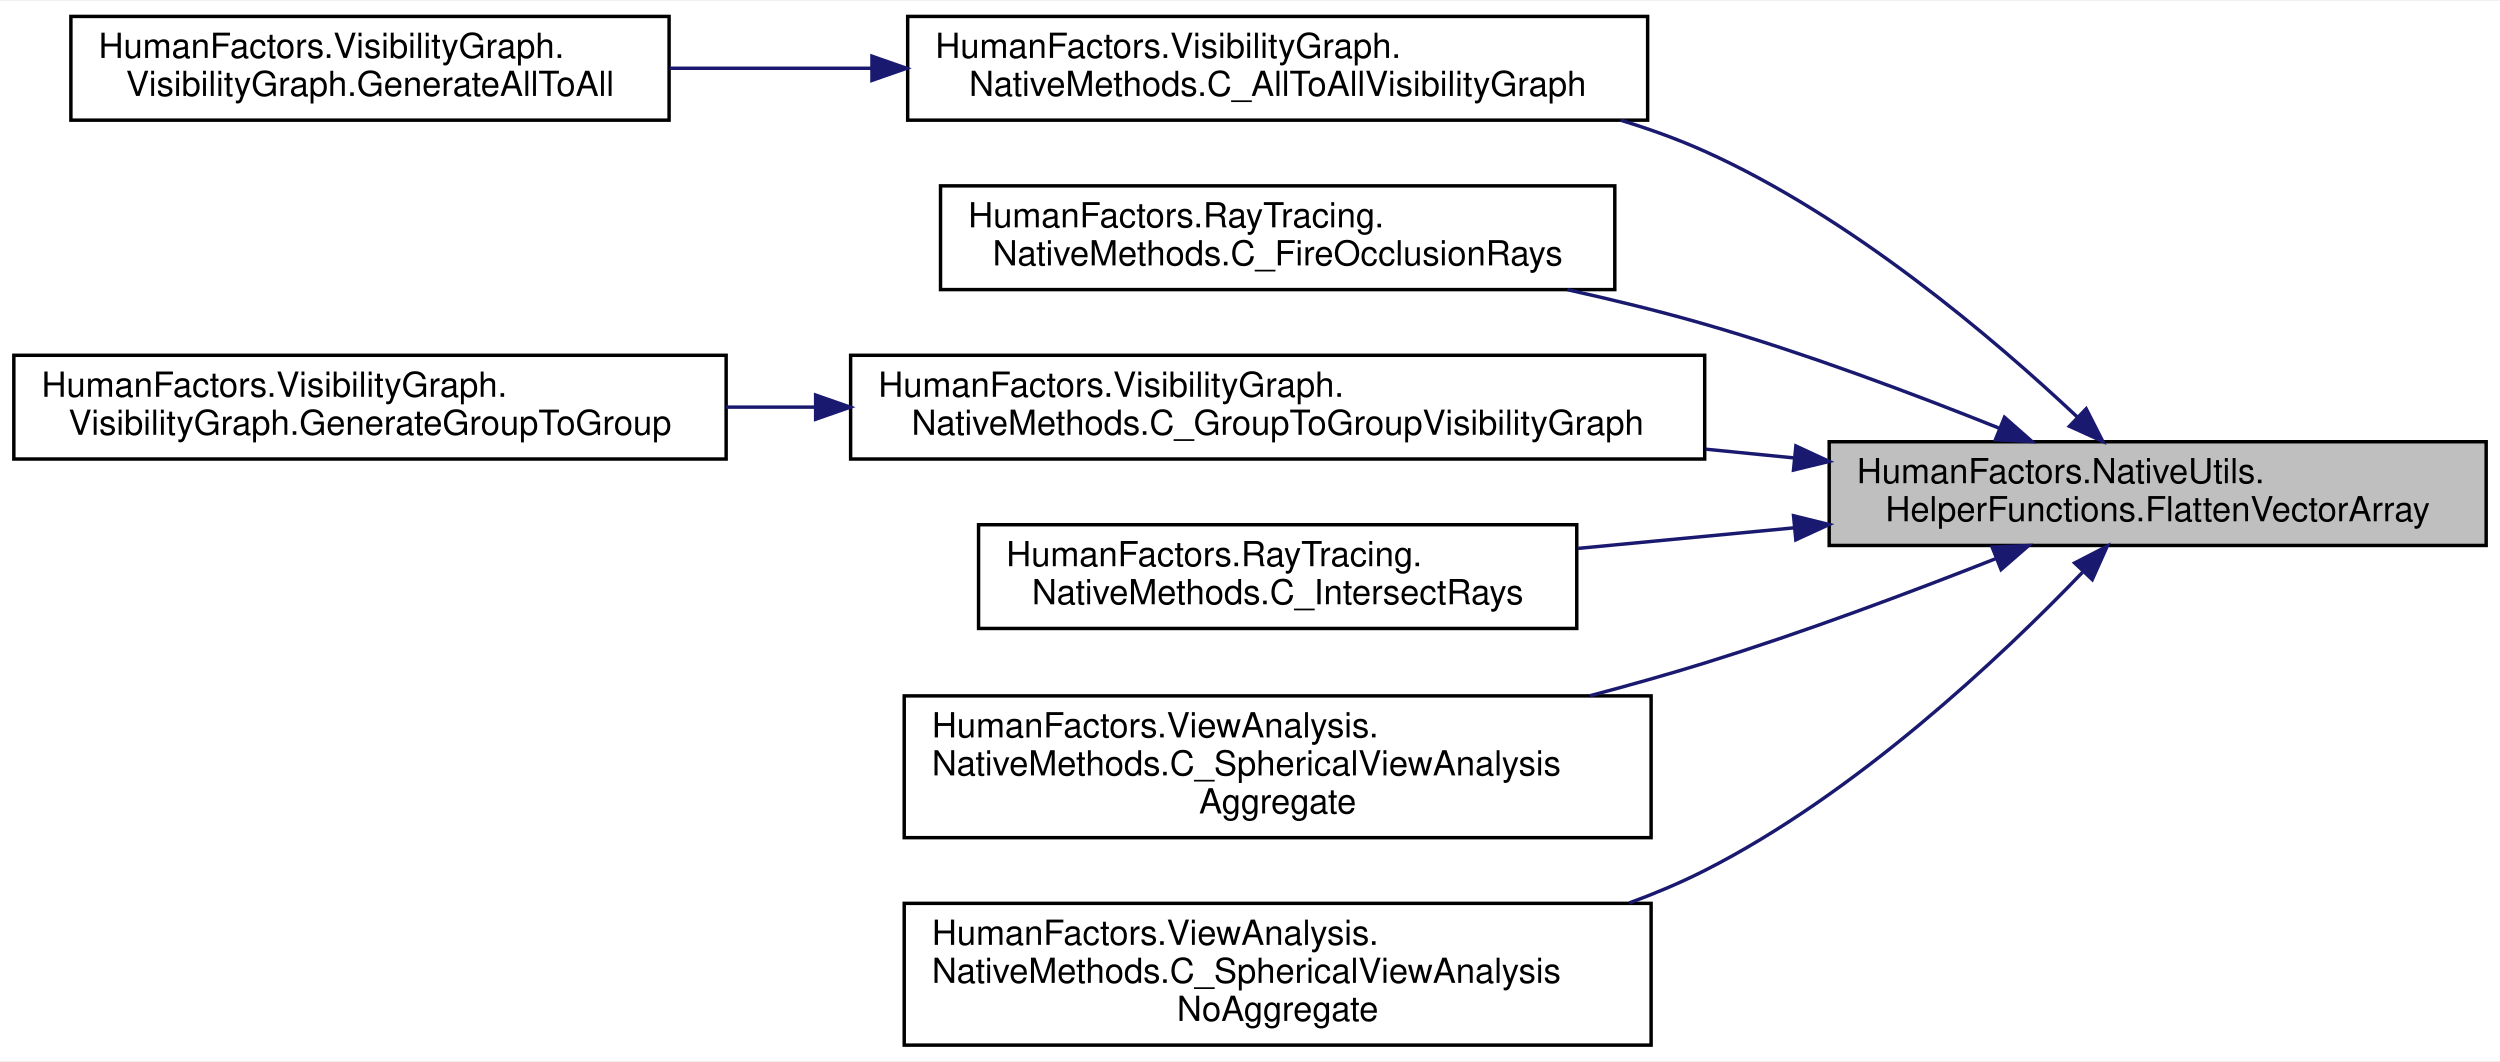
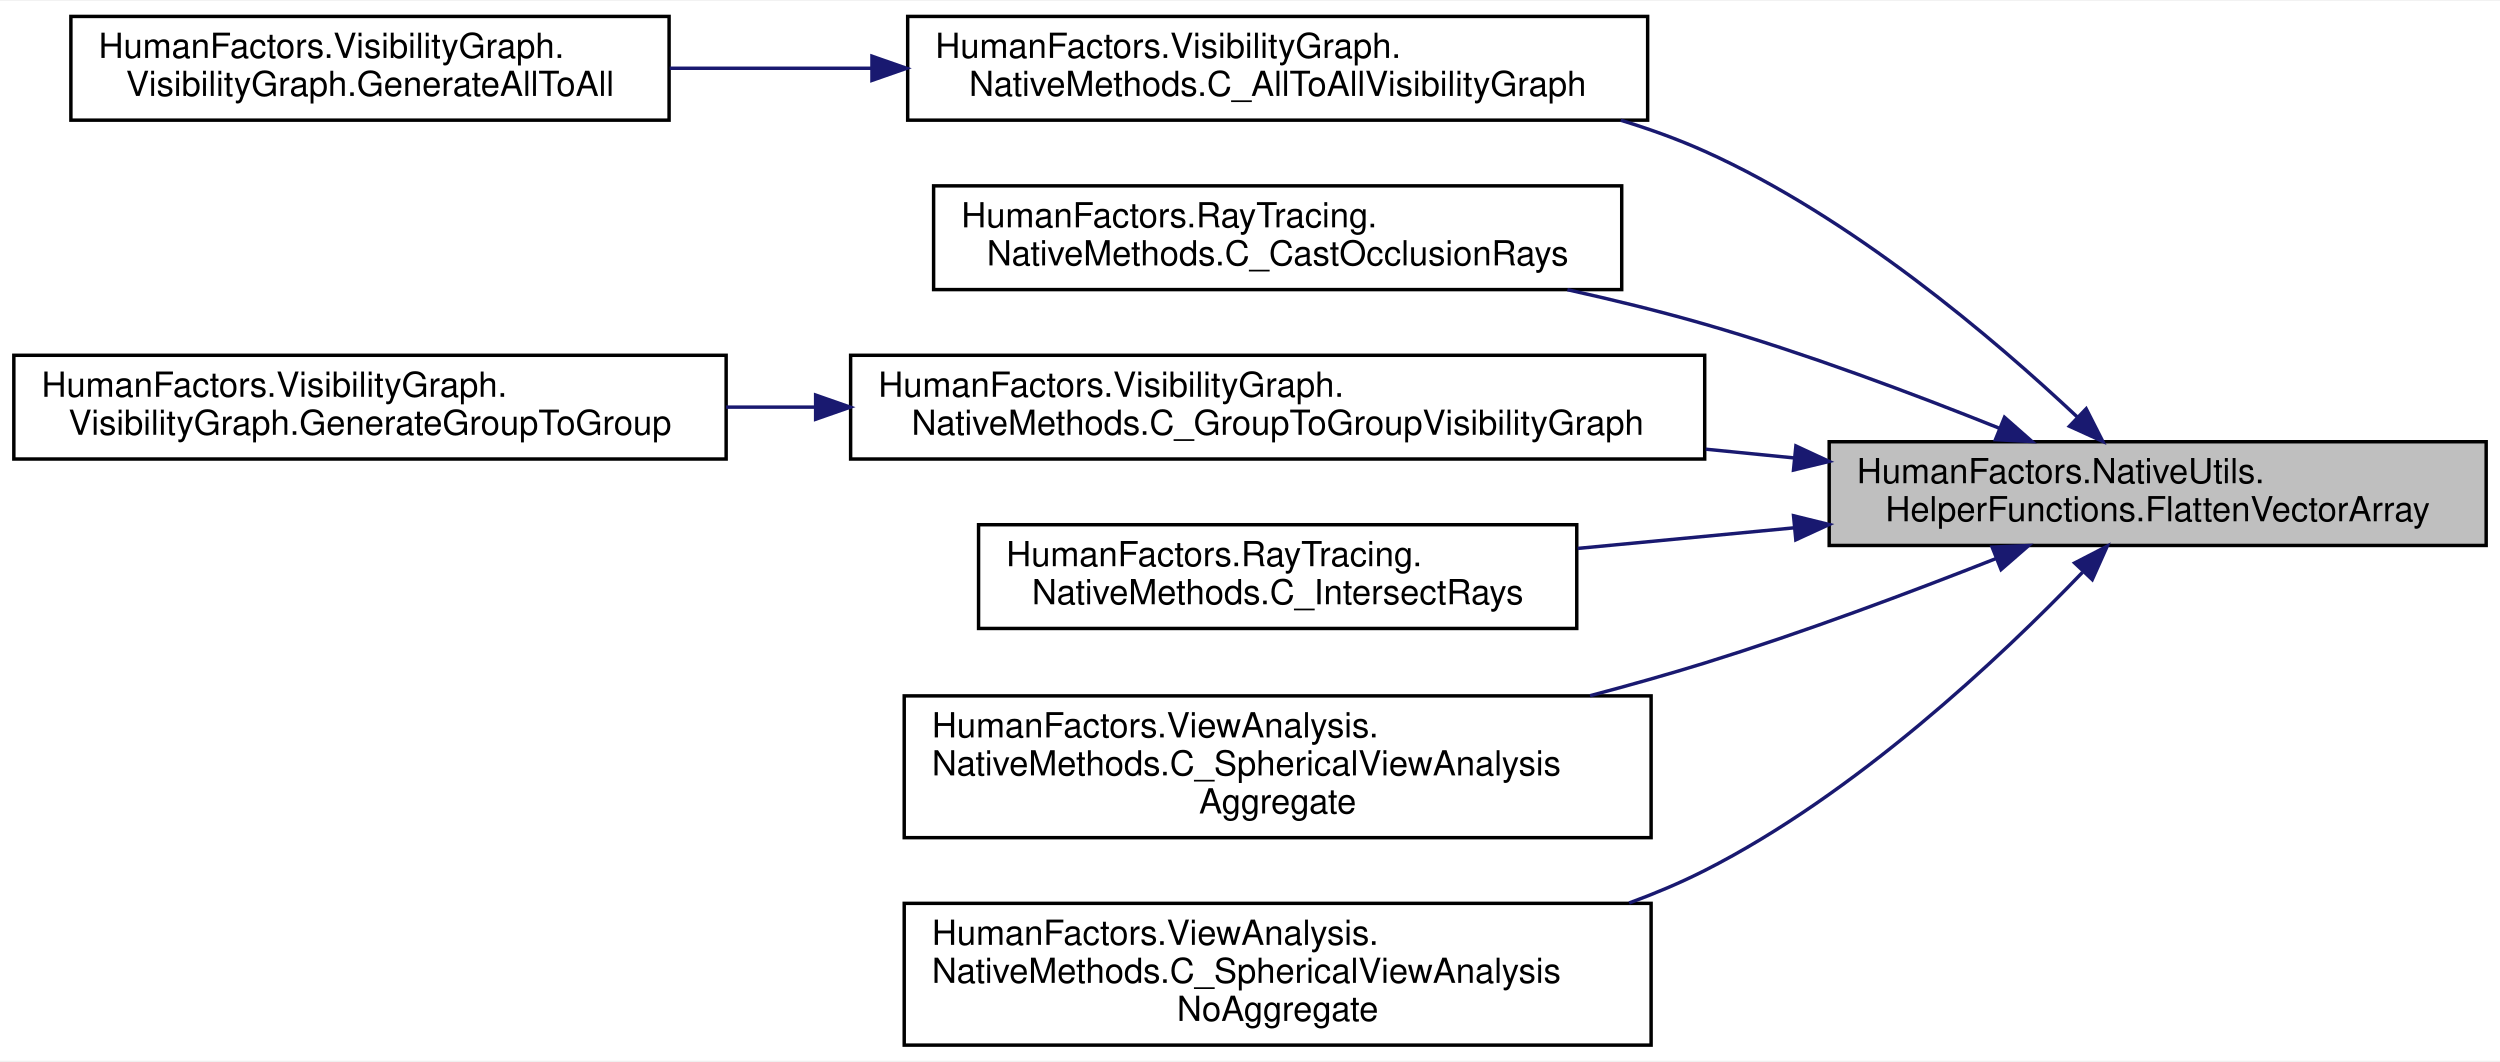
<svg xmlns="http://www.w3.org/2000/svg" xmlns:xlink="http://www.w3.org/1999/xlink" width="723pt" height="307pt" viewBox="0.00 0.00 723.00 306.50">
  <g id="graph0" class="graph" transform="scale(1 1) rotate(0) translate(4 302.5)">
    <polygon fill="white" stroke="transparent" points="-4,4 -4,-302.5 719,-302.5 719,4 -4,4" />
    <g id="node1" class="node">
      <g id="a_node1">
        <a xlink:title="Convert a vector array into an array of floats.">
          <polygon fill="#bfbfbf" stroke="black" points="525,-145 525,-175 715,-175 715,-145 525,-145" />
          <text text-anchor="start" x="533" y="-163" font-family="Helvetica,sans-Serif" font-size="10.00">HumanFactors.NativeUtils.</text>
          <text text-anchor="middle" x="620" y="-152" font-family="Helvetica,sans-Serif" font-size="10.00">HelperFunctions.FlattenVectorArray</text>
        </a>
      </g>
    </g>
    <g id="node2" class="node">
      <g id="a_node2">
        <a xlink:href="class_human_factors_1_1_visibility_graph_1_1_native_methods.html#a1d143831fb37b4a2195d70a94cb3d977" target="_top" xlink:title="Generate a visibility graph in C++.">
          <polygon fill="white" stroke="black" points="258.5,-268 258.5,-298 472.5,-298 472.5,-268 258.5,-268" />
          <text text-anchor="start" x="266.5" y="-286" font-family="Helvetica,sans-Serif" font-size="10.00">HumanFactors.VisibilityGraph.</text>
          <text text-anchor="middle" x="365.5" y="-275" font-family="Helvetica,sans-Serif" font-size="10.00">NativeMethods.C_AllToAllVisibilityGraph</text>
        </a>
      </g>
    </g>
    <g id="edge1" class="edge">
      <path fill="none" stroke="midnightblue" d="M596.84,-182.07C572.51,-204.96 531.27,-240.02 489,-259 481.29,-262.46 473.09,-265.43 464.72,-267.97" />
      <polygon fill="midnightblue" stroke="midnightblue" points="599.32,-184.54 604.12,-175.1 594.48,-179.48 599.32,-184.54" />
    </g>
    <g id="node4" class="node">
      <g id="a_node4">
-         <a xlink:href="class_human_factors_1_1_ray_tracing_1_1_native_methods.html#ab43791c6e75a4273e51c33db1ada2638" target="_top" xlink:title="Cast occlusion rays in C++ using embree.">
-           <polygon fill="white" stroke="black" points="268,-219 268,-249 463,-249 463,-219 268,-219" />
-           <text text-anchor="start" x="276" y="-237" font-family="Helvetica,sans-Serif" font-size="10.00">HumanFactors.RayTracing.</text>
-           <text text-anchor="middle" x="365.5" y="-226" font-family="Helvetica,sans-Serif" font-size="10.00">NativeMethods.C_FireOcclusionRays</text>
+         <a xlink:href="class_human_factors_1_1_ray_tracing_1_1_native_methods.html#a024cd49f0a64b0b5260e7f2025928a2d" target="_top" xlink:title="Cast occlusion rays in C++ using embree.">
+           <polygon fill="white" stroke="black" points="266,-219 266,-249 465,-249 465,-219 266,-219" />
+           <text text-anchor="start" x="274" y="-237" font-family="Helvetica,sans-Serif" font-size="10.00">HumanFactors.RayTracing.</text>
+           <text text-anchor="middle" x="365.5" y="-226" font-family="Helvetica,sans-Serif" font-size="10.00">NativeMethods.C_CastOcclusionRays</text>
        </a>
      </g>
    </g>
    <g id="edge3" class="edge">
      <path fill="none" stroke="midnightblue" d="M574.16,-178.92C549.38,-188.86 517.85,-200.68 489,-209 476.28,-212.67 462.66,-216.01 449.3,-218.97" />
      <polygon fill="midnightblue" stroke="midnightblue" points="575.7,-182.07 583.65,-175.07 573.07,-175.59 575.7,-182.07" />
    </g>
    <g id="node5" class="node">
      <g id="a_node5">
        <a xlink:href="class_human_factors_1_1_visibility_graph_1_1_native_methods.html#ad47df2f1b644b87ecd8b4c99676ff8c1" target="_top" xlink:title="Generate a directed visibility graph from nodes in group_a to the nodes in group_b.">
          <polygon fill="white" stroke="black" points="242,-170 242,-200 489,-200 489,-170 242,-170" />
          <text text-anchor="start" x="250" y="-188" font-family="Helvetica,sans-Serif" font-size="10.00">HumanFactors.VisibilityGraph.</text>
          <text text-anchor="middle" x="365.5" y="-177" font-family="Helvetica,sans-Serif" font-size="10.00">NativeMethods.C_GroupToGroupVisibilityGraph</text>
        </a>
      </g>
    </g>
    <g id="edge4" class="edge">
      <path fill="none" stroke="midnightblue" d="M514.8,-170.32C506.39,-171.15 497.85,-172 489.32,-172.84" />
      <polygon fill="midnightblue" stroke="midnightblue" points="515.37,-173.78 524.98,-169.31 514.68,-166.81 515.37,-173.78" />
    </g>
    <g id="node7" class="node">
      <g id="a_node7">
        <a xlink:href="class_human_factors_1_1_ray_tracing_1_1_native_methods.html#a678fc6a9e4fd7c2a083940dbea2083cf" target="_top" xlink:title="Cast multiple rays in C++ then recieve the distance and meshid of geometry intersected by each in ret...">
          <polygon fill="white" stroke="black" points="279,-121 279,-151 452,-151 452,-121 279,-121" />
          <text text-anchor="start" x="287" y="-139" font-family="Helvetica,sans-Serif" font-size="10.00">HumanFactors.RayTracing.</text>
          <text text-anchor="middle" x="365.5" y="-128" font-family="Helvetica,sans-Serif" font-size="10.00">NativeMethods.C_IntersectRays</text>
        </a>
      </g>
    </g>
    <g id="edge6" class="edge">
      <path fill="none" stroke="midnightblue" d="M514.84,-150.1C494.02,-148.12 472.37,-146.06 452.26,-144.15" />
      <polygon fill="midnightblue" stroke="midnightblue" points="514.69,-153.6 524.98,-151.06 515.35,-146.63 514.69,-153.6" />
    </g>
    <g id="node8" class="node">
      <g id="a_node8">
        <a xlink:href="class_human_factors_1_1_view_analysis_1_1_native_methods.html#a240266ca032ba807f024712fdd1cabb3" target="_top" xlink:title="Conduct view analysis and aggregate the results for each node.">
          <polygon fill="white" stroke="black" points="257.5,-60.5 257.5,-101.5 473.5,-101.5 473.5,-60.5 257.5,-60.5" />
          <text text-anchor="start" x="265.5" y="-89.5" font-family="Helvetica,sans-Serif" font-size="10.00">HumanFactors.ViewAnalysis.</text>
          <text text-anchor="start" x="265.5" y="-78.5" font-family="Helvetica,sans-Serif" font-size="10.00">NativeMethods.C_SphericalViewAnalysis</text>
          <text text-anchor="middle" x="365.5" y="-67.5" font-family="Helvetica,sans-Serif" font-size="10.00">Aggregate</text>
        </a>
      </g>
    </g>
    <g id="edge7" class="edge">
      <path fill="none" stroke="midnightblue" d="M573.23,-141.21C548.53,-131.46 517.37,-119.79 489,-111 478.33,-107.7 467.05,-104.52 455.83,-101.55" />
      <polygon fill="midnightblue" stroke="midnightblue" points="572.12,-144.53 582.7,-144.98 574.71,-138.03 572.12,-144.53" />
    </g>
    <g id="node9" class="node">
      <g id="a_node9">
        <a xlink:href="class_human_factors_1_1_view_analysis_1_1_native_methods.html#a46cd6e55e9f8ed843878eaa8465eca65" target="_top" xlink:title="Conduct View Analysis and access the results of every ray casted for every node. 1.">
          <polygon fill="white" stroke="black" points="257.5,-0.5 257.5,-41.5 473.5,-41.5 473.5,-0.5 257.5,-0.5" />
          <text text-anchor="start" x="265.5" y="-29.5" font-family="Helvetica,sans-Serif" font-size="10.00">HumanFactors.ViewAnalysis.</text>
          <text text-anchor="start" x="265.5" y="-18.5" font-family="Helvetica,sans-Serif" font-size="10.00">NativeMethods.C_SphericalViewAnalysis</text>
          <text text-anchor="middle" x="365.5" y="-7.5" font-family="Helvetica,sans-Serif" font-size="10.00">NoAggregate</text>
        </a>
      </g>
    </g>
    <g id="edge8" class="edge">
      <path fill="none" stroke="midnightblue" d="M598.28,-137.26C574.34,-112.38 532.62,-73.1 489,-51 482.07,-47.49 474.7,-44.37 467.15,-41.61" />
      <polygon fill="midnightblue" stroke="midnightblue" points="595.99,-139.94 605.41,-144.8 601.08,-135.13 595.99,-139.94" />
    </g>
    <g id="node3" class="node">
      <g id="a_node3">
        <a xlink:href="class_human_factors_1_1_visibility_graph_1_1_visibility_graph.html#a6b9e6d59435543aebc5a42beea7e916d" target="_top" xlink:title="Create a visibility graph from every node to every node in nodes.">
          <polygon fill="white" stroke="black" points="16.5,-268 16.5,-298 189.5,-298 189.5,-268 16.5,-268" />
          <text text-anchor="start" x="24.5" y="-286" font-family="Helvetica,sans-Serif" font-size="10.00">HumanFactors.VisibilityGraph.</text>
          <text text-anchor="middle" x="103" y="-275" font-family="Helvetica,sans-Serif" font-size="10.00">VisibilityGraph.GenerateAllToAll</text>
        </a>
      </g>
    </g>
    <g id="edge2" class="edge">
      <path fill="none" stroke="midnightblue" d="M247.96,-283C228.35,-283 208.33,-283 189.68,-283" />
      <polygon fill="midnightblue" stroke="midnightblue" points="248.17,-286.5 258.17,-283 248.17,-279.5 248.17,-286.5" />
    </g>
    <g id="node6" class="node">
      <g id="a_node6">
        <a xlink:href="class_human_factors_1_1_visibility_graph_1_1_visibility_graph.html#aebd2e16352a8e5a9920dffe809ed911d" target="_top" xlink:title="Generate a directed visibility graph from nodes in group_a to the nodes in group_b.">
          <polygon fill="white" stroke="black" points="0,-170 0,-200 206,-200 206,-170 0,-170" />
          <text text-anchor="start" x="8" y="-188" font-family="Helvetica,sans-Serif" font-size="10.00">HumanFactors.VisibilityGraph.</text>
          <text text-anchor="middle" x="103" y="-177" font-family="Helvetica,sans-Serif" font-size="10.00">VisibilityGraph.GenerateGroupToGroup</text>
        </a>
      </g>
    </g>
    <g id="edge5" class="edge">
      <path fill="none" stroke="midnightblue" d="M231.73,-185C223.09,-185 214.46,-185 206,-185" />
      <polygon fill="midnightblue" stroke="midnightblue" points="231.88,-188.5 241.88,-185 231.88,-181.5 231.88,-188.5" />
    </g>
  </g>
</svg>
